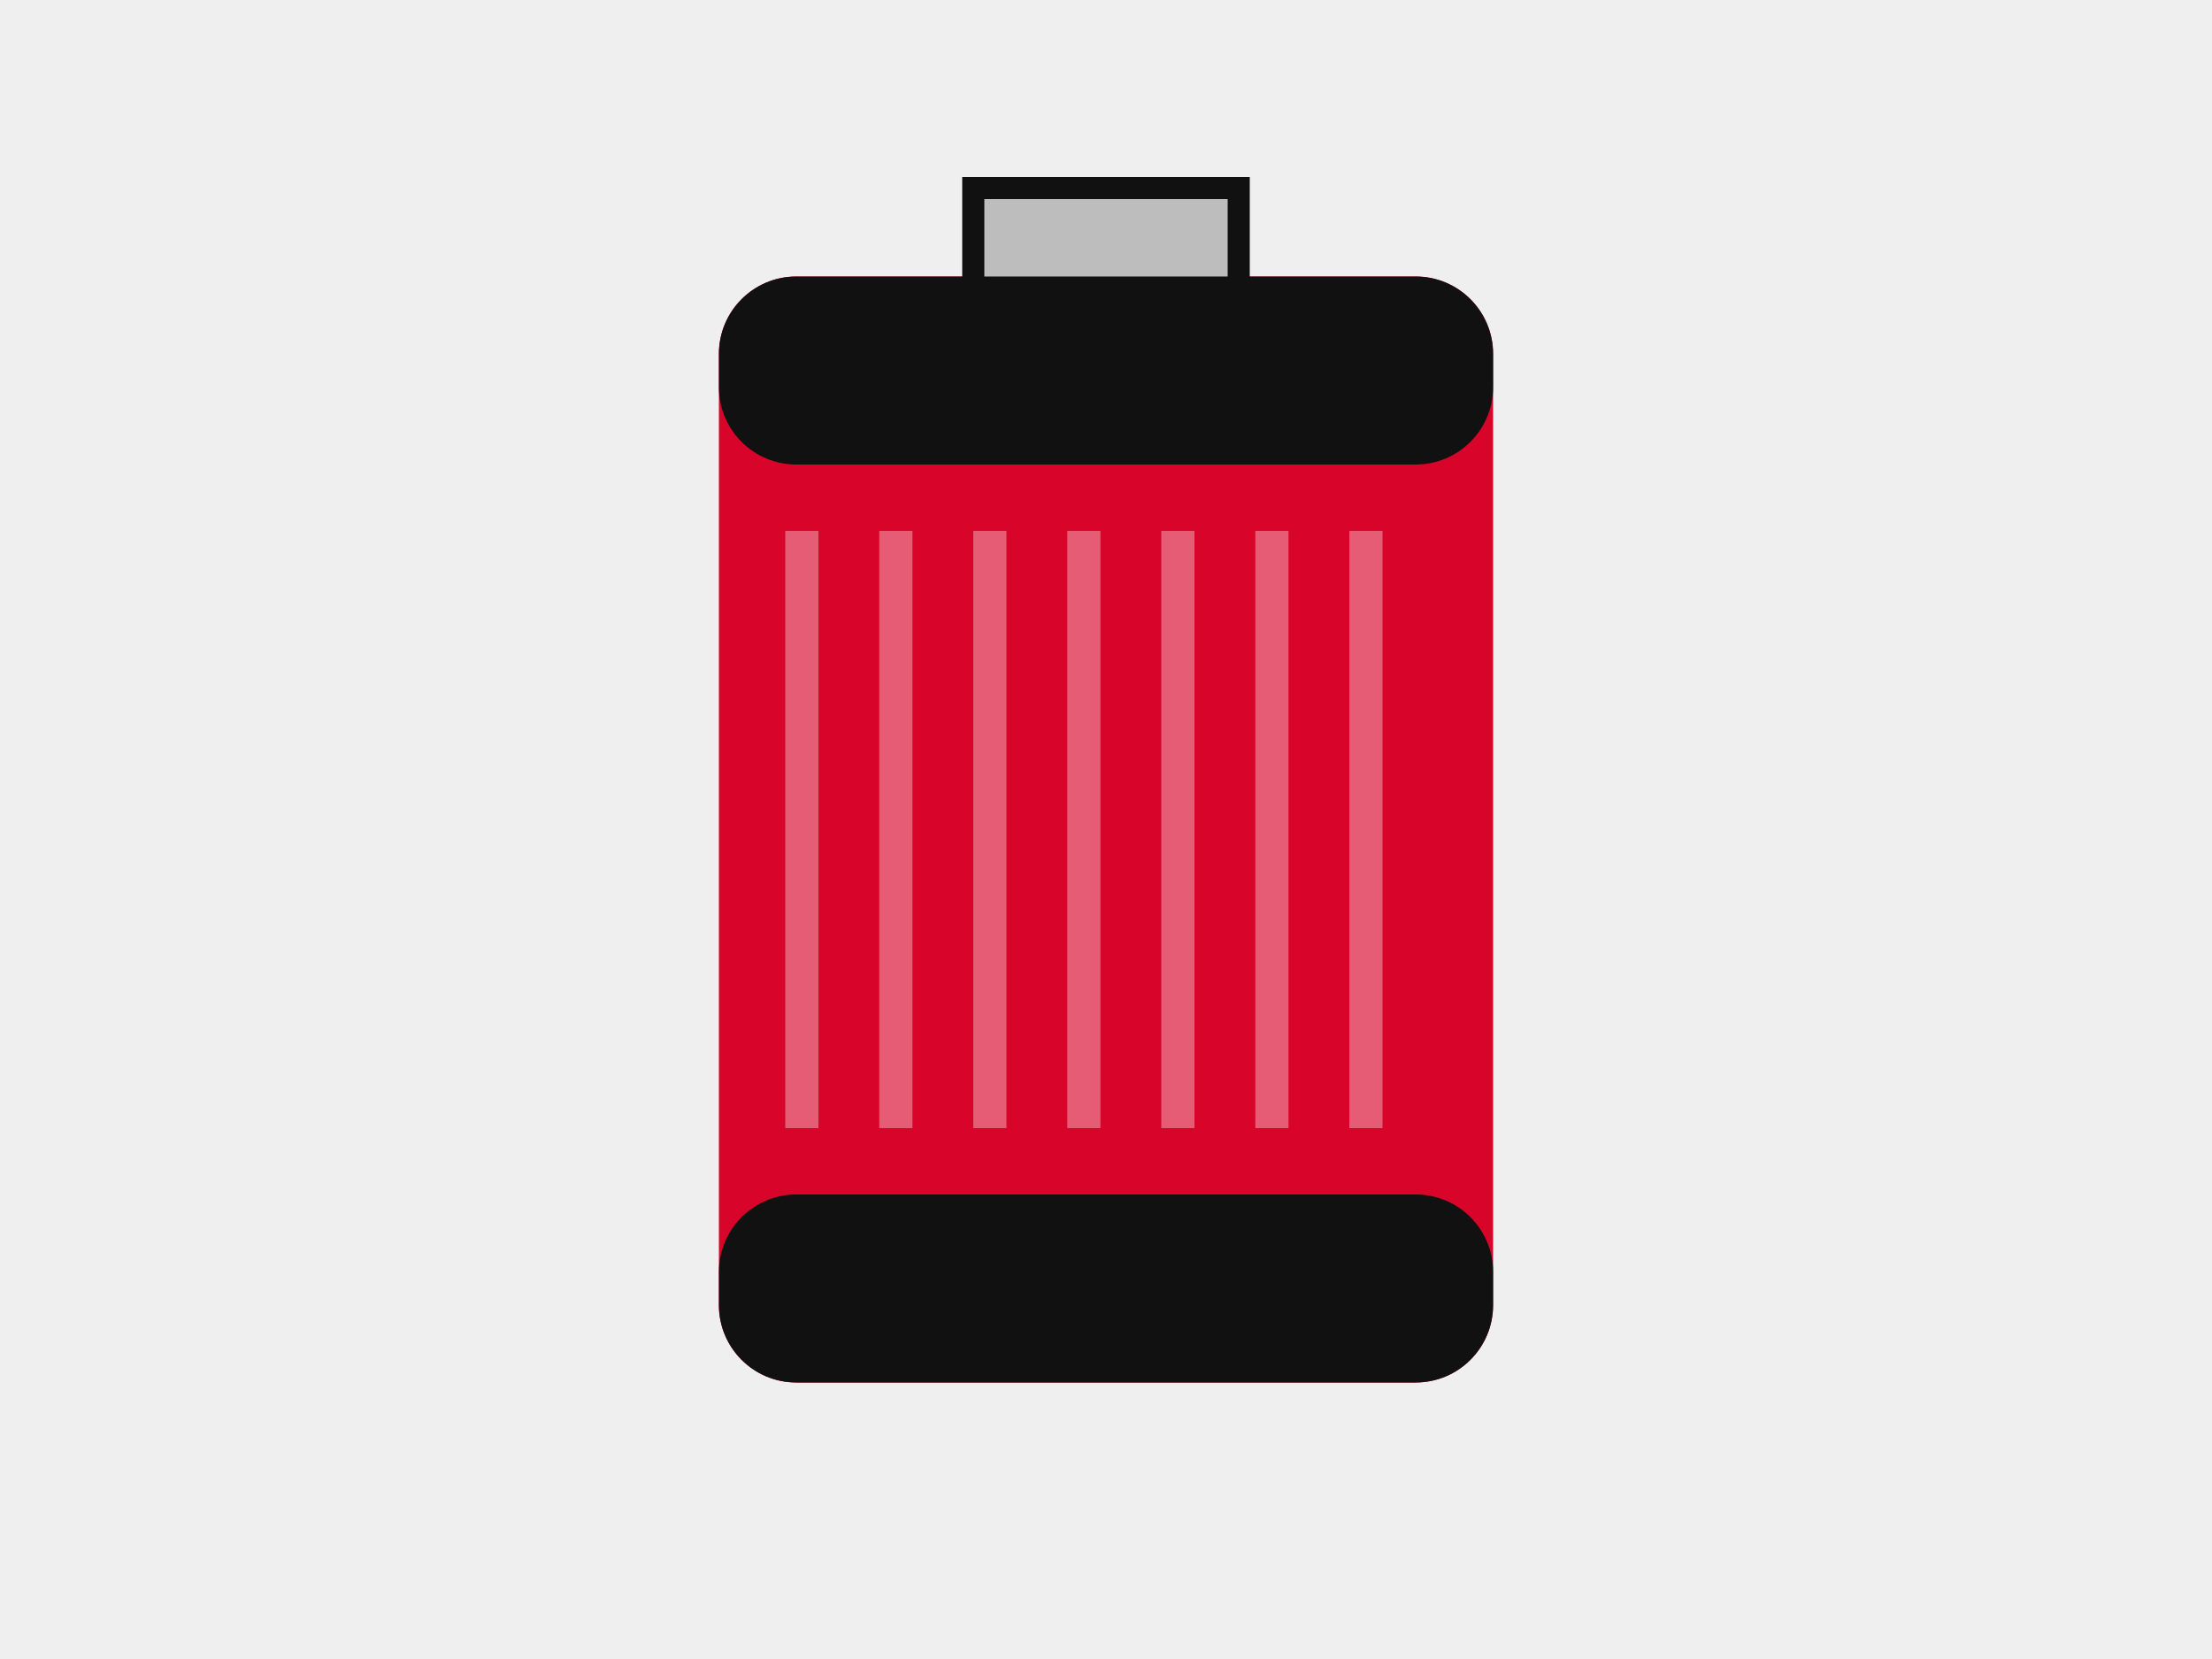
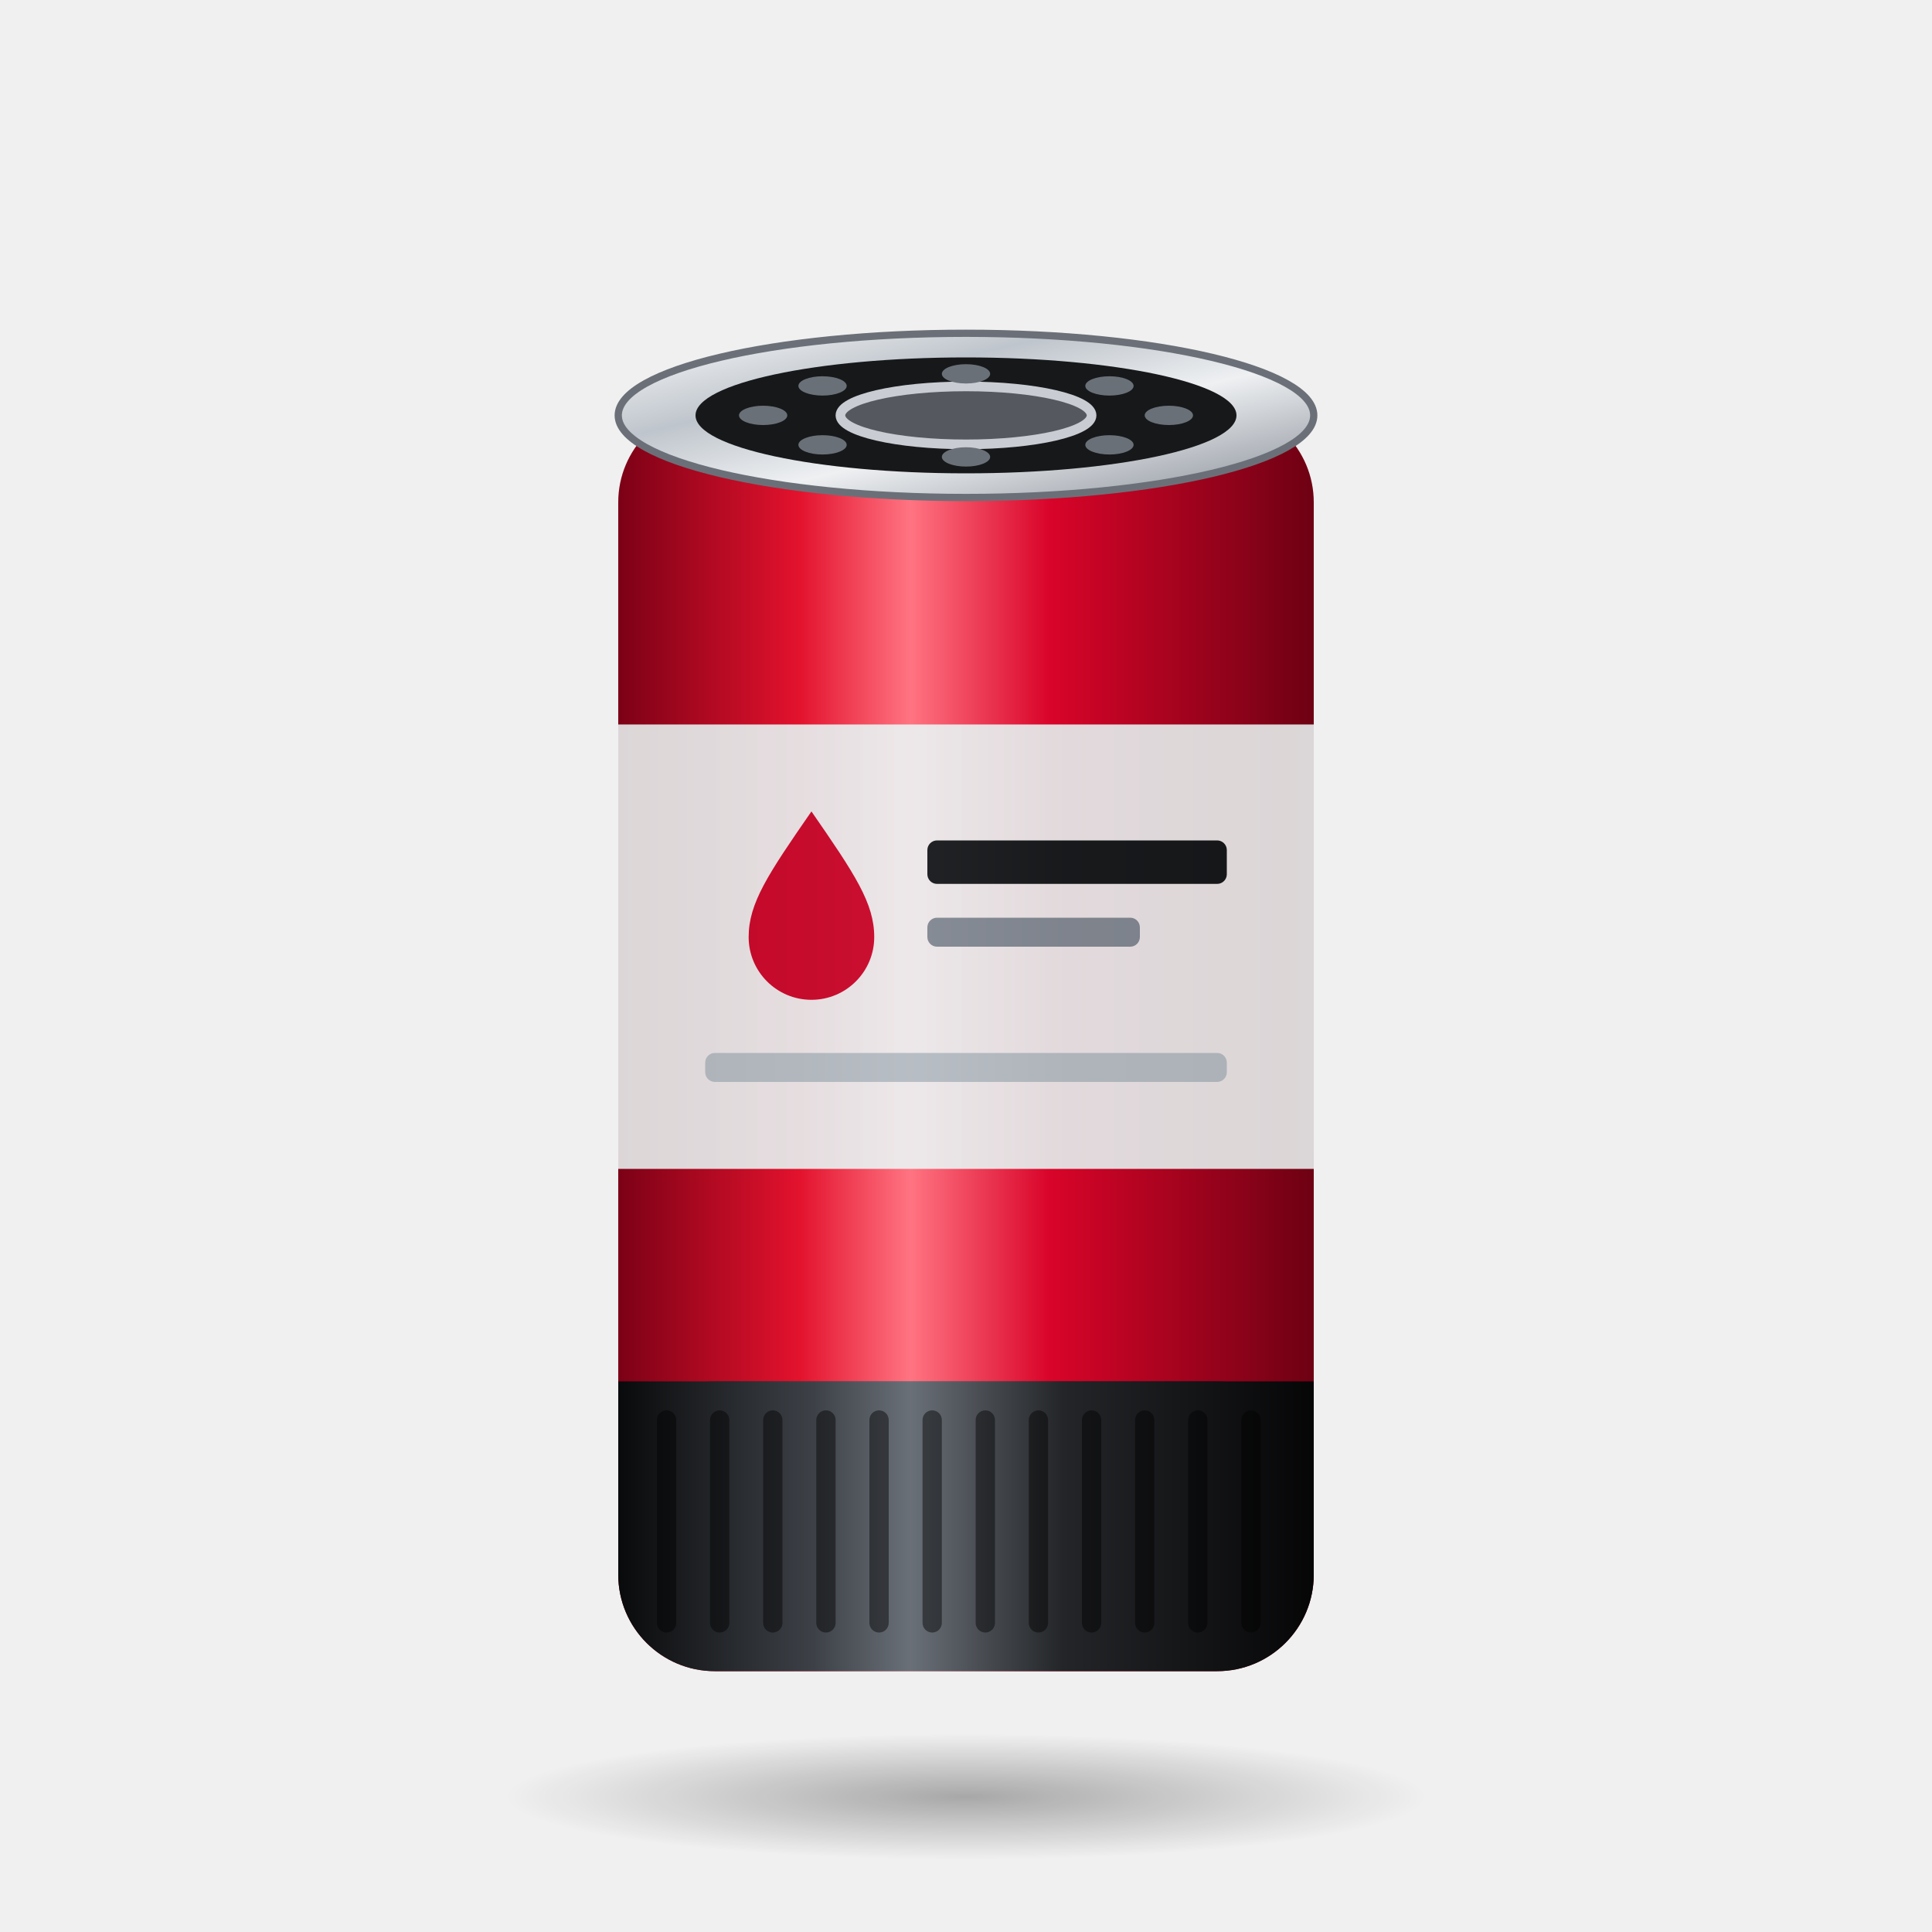
- <svg xmlns="http://www.w3.org/2000/svg" viewBox="0 0 400 300">
-   <rect width="400" height="300" fill="#EFEFEF" />
-   <rect x="130" y="50" width="140" height="200" rx="14" fill="#D90429" />
-   <rect x="130" y="50" width="140" height="34" rx="14" fill="#111111" />
-   <rect x="130" y="216" width="140" height="34" rx="14" fill="#111111" />
-   <rect x="142" y="96" width="6" height="108" fill="#FFFFFF" opacity="0.35" />
-   <rect x="159" y="96" width="6" height="108" fill="#FFFFFF" opacity="0.35" />
-   <rect x="176" y="96" width="6" height="108" fill="#FFFFFF" opacity="0.35" />
-   <rect x="193" y="96" width="6" height="108" fill="#FFFFFF" opacity="0.35" />
-   <rect x="210" y="96" width="6" height="108" fill="#FFFFFF" opacity="0.35" />
-   <rect x="227" y="96" width="6" height="108" fill="#FFFFFF" opacity="0.35" />
-   <rect x="244" y="96" width="6" height="108" fill="#FFFFFF" opacity="0.35" />
-   <rect x="176" y="34" width="48" height="18" fill="#BDBDBD" stroke="#111111" stroke-width="4" />
+ <svg xmlns="http://www.w3.org/2000/svg" viewBox="0 0 400 400">
+   <defs>
+     <linearGradient id="st" x1="0" y1="0" x2="1" y2="1">
+       <stop offset="0" stop-color="#fbfcfd" />
+       <stop offset=".32" stop-color="#bfc5cc" />
+       <stop offset=".58" stop-color="#eef0f2" />
+       <stop offset="1" stop-color="#858b95" />
+     </linearGradient>
+     <linearGradient id="cs" x1="0" x2="1" y1="0" y2="0">
+       <stop offset="0" stop-color="#737982" />
+       <stop offset=".28" stop-color="#d6dadf" />
+       <stop offset=".44" stop-color="#ffffff" />
+       <stop offset=".66" stop-color="#b7bcc4" />
+       <stop offset="1" stop-color="#666c75" />
+     </linearGradient>
+     <linearGradient id="cw" x1="0" x2="1" y1="0" y2="0">
+       <stop offset="0" stop-color="#c4c8ce" />
+       <stop offset=".4" stop-color="#ffffff" />
+       <stop offset=".7" stop-color="#eceef0" />
+       <stop offset="1" stop-color="#aeb3ba" />
+     </linearGradient>
+     <linearGradient id="cr" x1="0" x2="1" y1="0" y2="0">
+       <stop offset="0" stop-color="#7c0116" />
+       <stop offset=".26" stop-color="#e3122d" />
+       <stop offset=".42" stop-color="#ff7482" />
+       <stop offset=".62" stop-color="#d90429" />
+       <stop offset="1" stop-color="#6e0113" />
+     </linearGradient>
+     <linearGradient id="cd" x1="0" x2="1" y1="0" y2="0">
+       <stop offset="0" stop-color="#090a0b" />
+       <stop offset=".28" stop-color="#3d4147" />
+       <stop offset=".42" stop-color="#6a7078" />
+       <stop offset=".64" stop-color="#232528" />
+       <stop offset="1" stop-color="#060607" />
+     </linearGradient>
+     <linearGradient id="rd" x1="0" y1="0" x2="0" y2="1">
+       <stop offset="0" stop-color="#ff4a5e" />
+       <stop offset=".5" stop-color="#d90429" />
+       <stop offset="1" stop-color="#96021b" />
+     </linearGradient>
+     <linearGradient id="dk" x1="0" y1="0" x2="0" y2="1">
+       <stop offset="0" stop-color="#4a4e55" />
+       <stop offset="1" stop-color="#131416" />
+     </linearGradient>
+     <linearGradient id="gl" x1="0" y1="0" x2="1" y2="1">
+       <stop offset="0" stop-color="#ffffff" />
+       <stop offset=".5" stop-color="#d8e6f0" />
+       <stop offset="1" stop-color="#a9bccb" />
+     </linearGradient>
+     <radialGradient id="rub">
+       <stop offset=".55" stop-color="#34373c" />
+       <stop offset=".85" stop-color="#1b1c1f" />
+       <stop offset="1" stop-color="#050506" />
+     </radialGradient>
+     <radialGradient id="hub">
+       <stop offset="0" stop-color="#7b8089" />
+       <stop offset="1" stop-color="#2a2c30" />
+     </radialGradient>
+     <radialGradient id="sh">
+       <stop offset="0" stop-color="#000" stop-opacity=".3" />
+       <stop offset="1" stop-color="#000" stop-opacity="0" />
+     </radialGradient>
+   </defs>
+   <ellipse cx="200" cy="372" rx="95" ry="13" fill="url(#sh)" />
+   <rect x="128" y="84" width="144" height="262" rx="20" fill="url(#cr)" />
+   <rect x="128" y="286" width="144" height="60" rx="20" fill="url(#cd)" />
+   <rect x="128" y="286" width="144" height="26" fill="url(#cd)" />
+   <rect x="136" y="292" width="4" height="46" rx="2" fill="#000" fill-opacity=".45" />
+   <rect x="147" y="292" width="4" height="46" rx="2" fill="#000" fill-opacity=".45" />
+   <rect x="158" y="292" width="4" height="46" rx="2" fill="#000" fill-opacity=".45" />
+   <rect x="169" y="292" width="4" height="46" rx="2" fill="#000" fill-opacity=".45" />
+   <rect x="180" y="292" width="4" height="46" rx="2" fill="#000" fill-opacity=".45" />
+   <rect x="191" y="292" width="4" height="46" rx="2" fill="#000" fill-opacity=".45" />
+   <rect x="202" y="292" width="4" height="46" rx="2" fill="#000" fill-opacity=".45" />
+   <rect x="213" y="292" width="4" height="46" rx="2" fill="#000" fill-opacity=".45" />
+   <rect x="224" y="292" width="4" height="46" rx="2" fill="#000" fill-opacity=".45" />
+   <rect x="235" y="292" width="4" height="46" rx="2" fill="#000" fill-opacity=".45" />
+   <rect x="246" y="292" width="4" height="46" rx="2" fill="#000" fill-opacity=".45" />
+   <rect x="257" y="292" width="4" height="46" rx="2" fill="#000" fill-opacity=".45" />
+   <ellipse cx="200" cy="86" rx="72" ry="17" fill="url(#st)" stroke="#6b7078" stroke-width="1.5" />
+   <ellipse cx="200" cy="86" rx="56" ry="12" fill="#17181a" />
+   <ellipse cx="200" cy="86" rx="26" ry="6" fill="#55595f" stroke="#c9cdd3" stroke-width="2" />
+   <ellipse cx="242.0" cy="86.0" rx="5" ry="2" fill="#6a7078" />
+   <ellipse cx="229.7" cy="92.1" rx="5" ry="2" fill="#6a7078" />
+   <ellipse cx="200.0" cy="94.6" rx="5" ry="2" fill="#6a7078" />
+   <ellipse cx="170.3" cy="92.1" rx="5" ry="2" fill="#6a7078" />
+   <ellipse cx="158.0" cy="86.0" rx="5" ry="2" fill="#6a7078" />
+   <ellipse cx="170.3" cy="79.9" rx="5" ry="2" fill="#6a7078" />
+   <ellipse cx="200.0" cy="77.4" rx="5" ry="2" fill="#6a7078" />
+   <ellipse cx="229.7" cy="79.9" rx="5" ry="2" fill="#6a7078" />
+   <rect x="128" y="150" width="144" height="92" fill="#fff" fill-opacity=".95" />
+   <path d="M168 168c-9 13-13 19-13 26a13 13 0 0 0 26 0c0-7-4-13-13-26z" fill="#d90429" />
+   <rect x="192" y="174" width="62" height="9" rx="2" fill="#17181a" />
+   <rect x="192" y="190" width="44" height="6" rx="2" fill="#8b919b" />
+   <rect x="146" y="218" width="108" height="6" rx="2" fill="#c3c8cf" />
+   <rect x="128" y="150" width="144" height="92" fill="url(#cd)" fill-opacity=".12" />
</svg>
